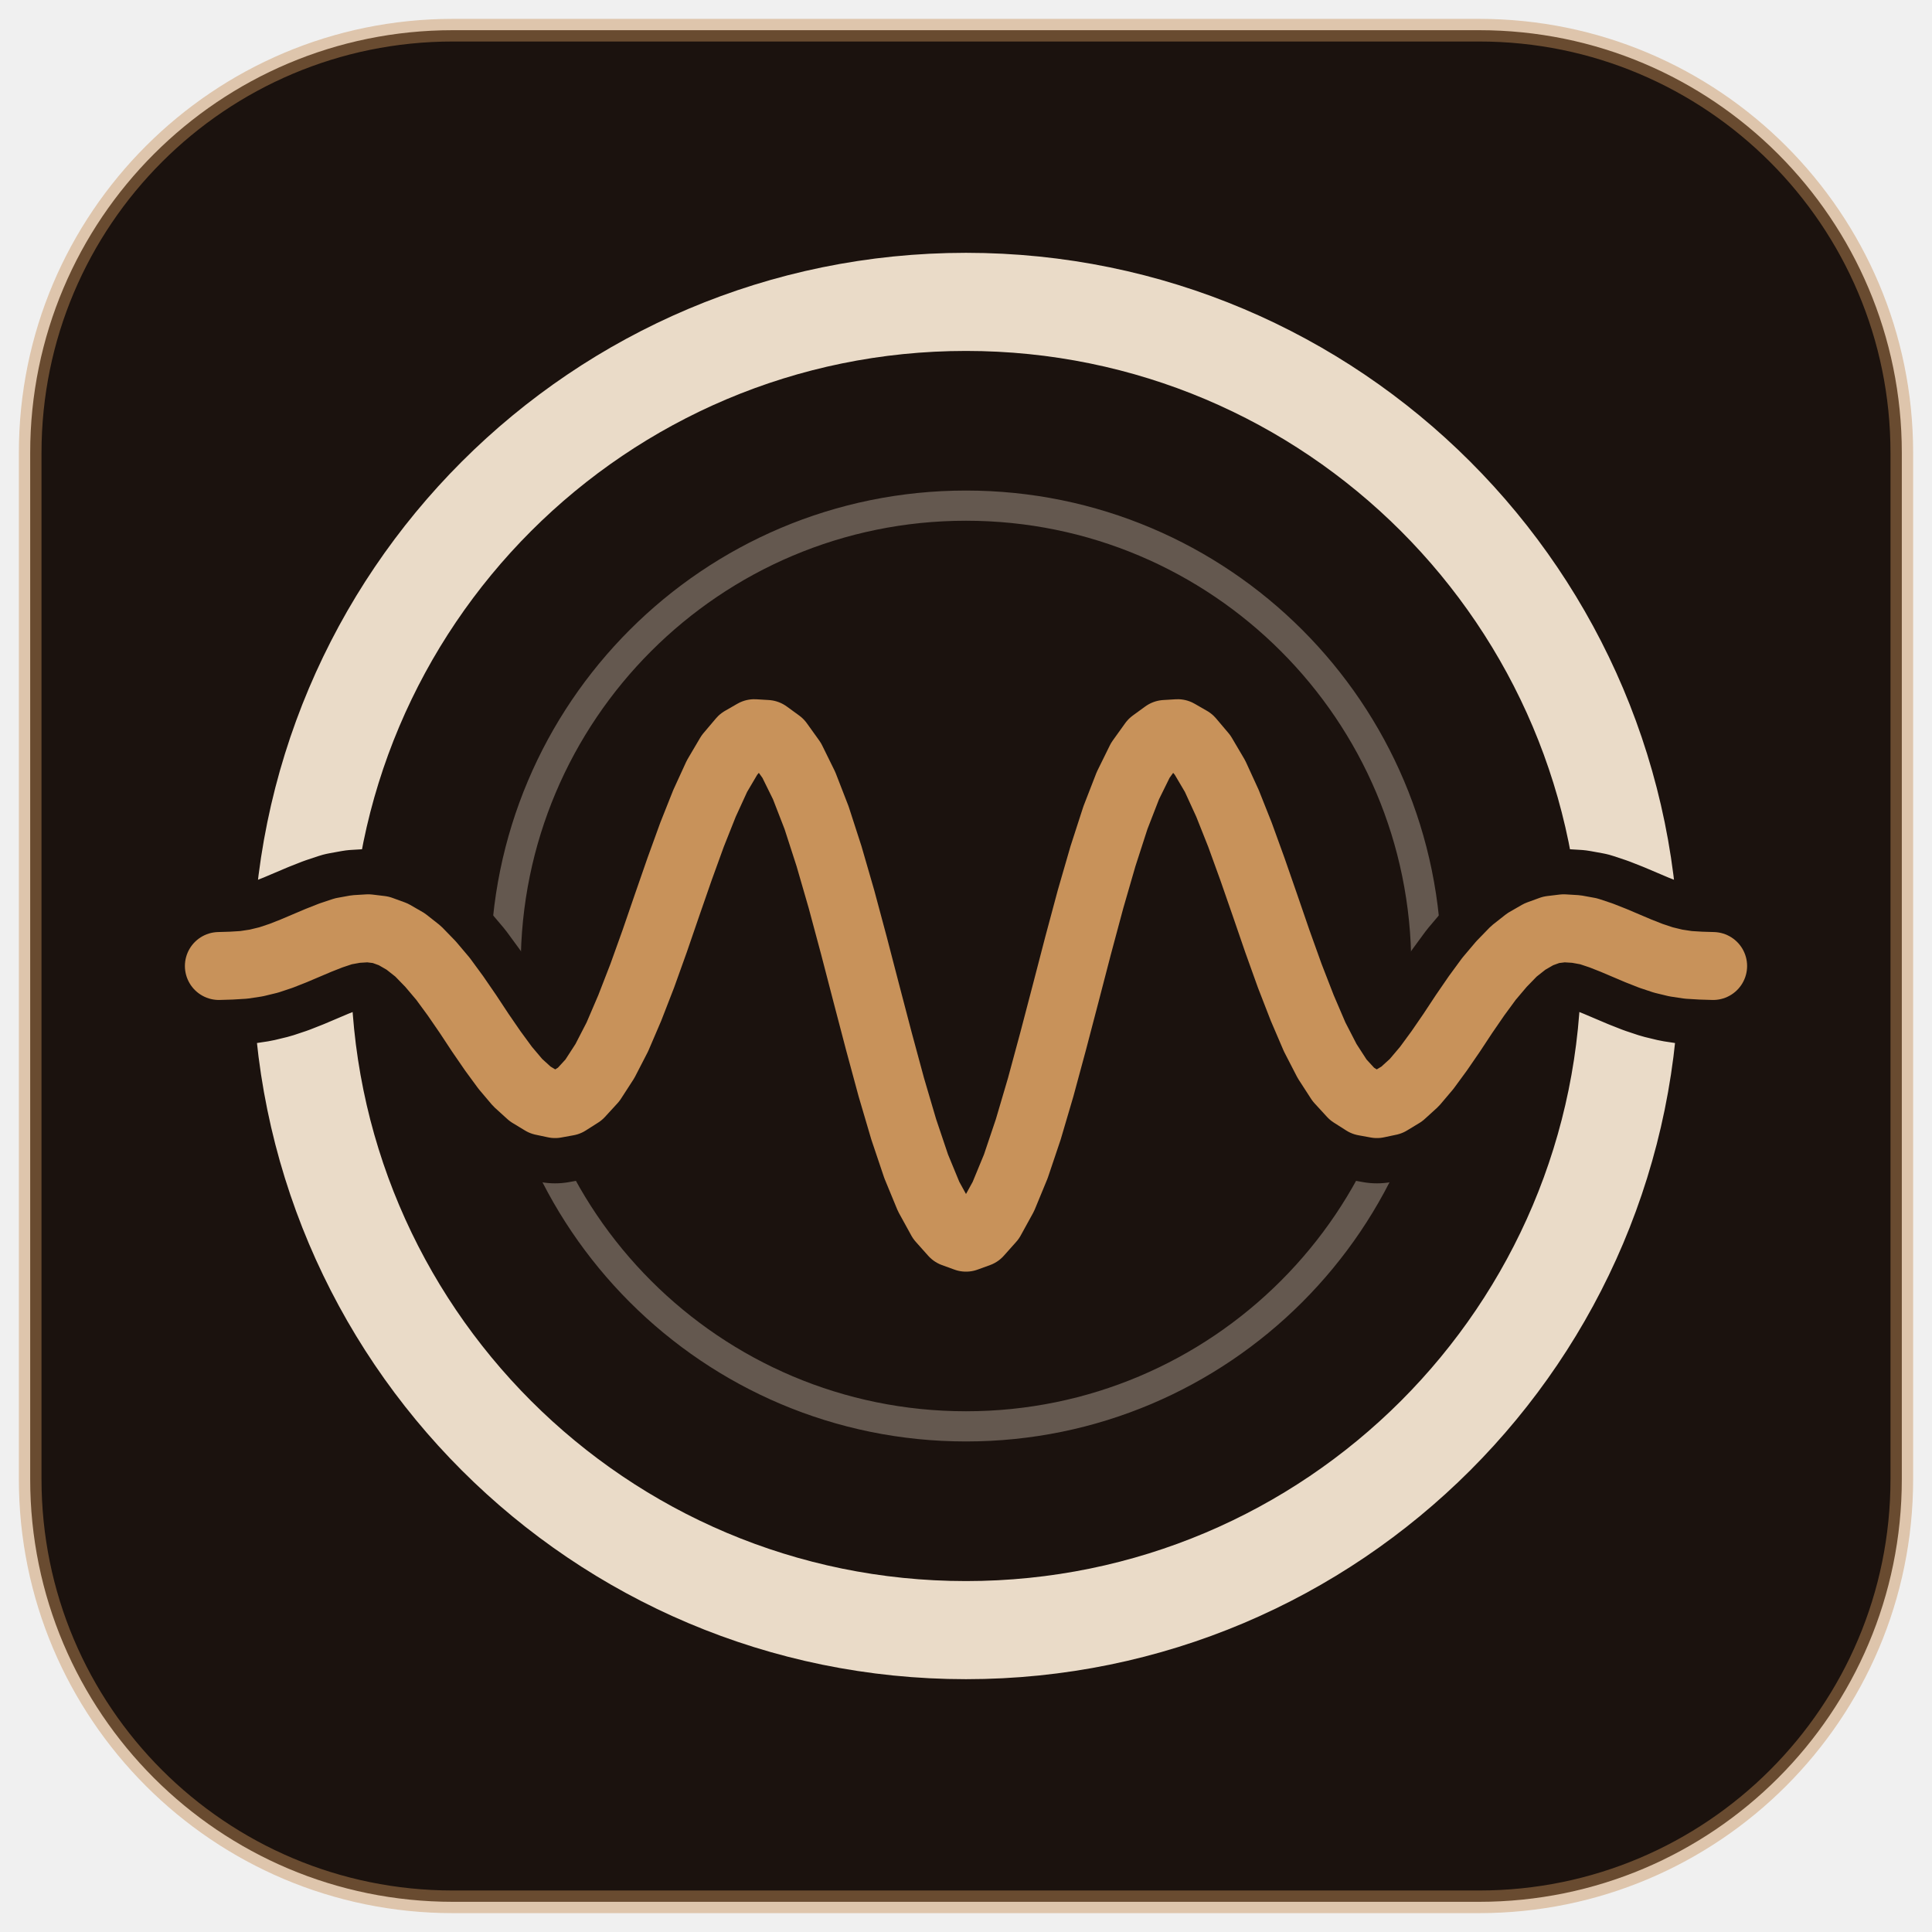
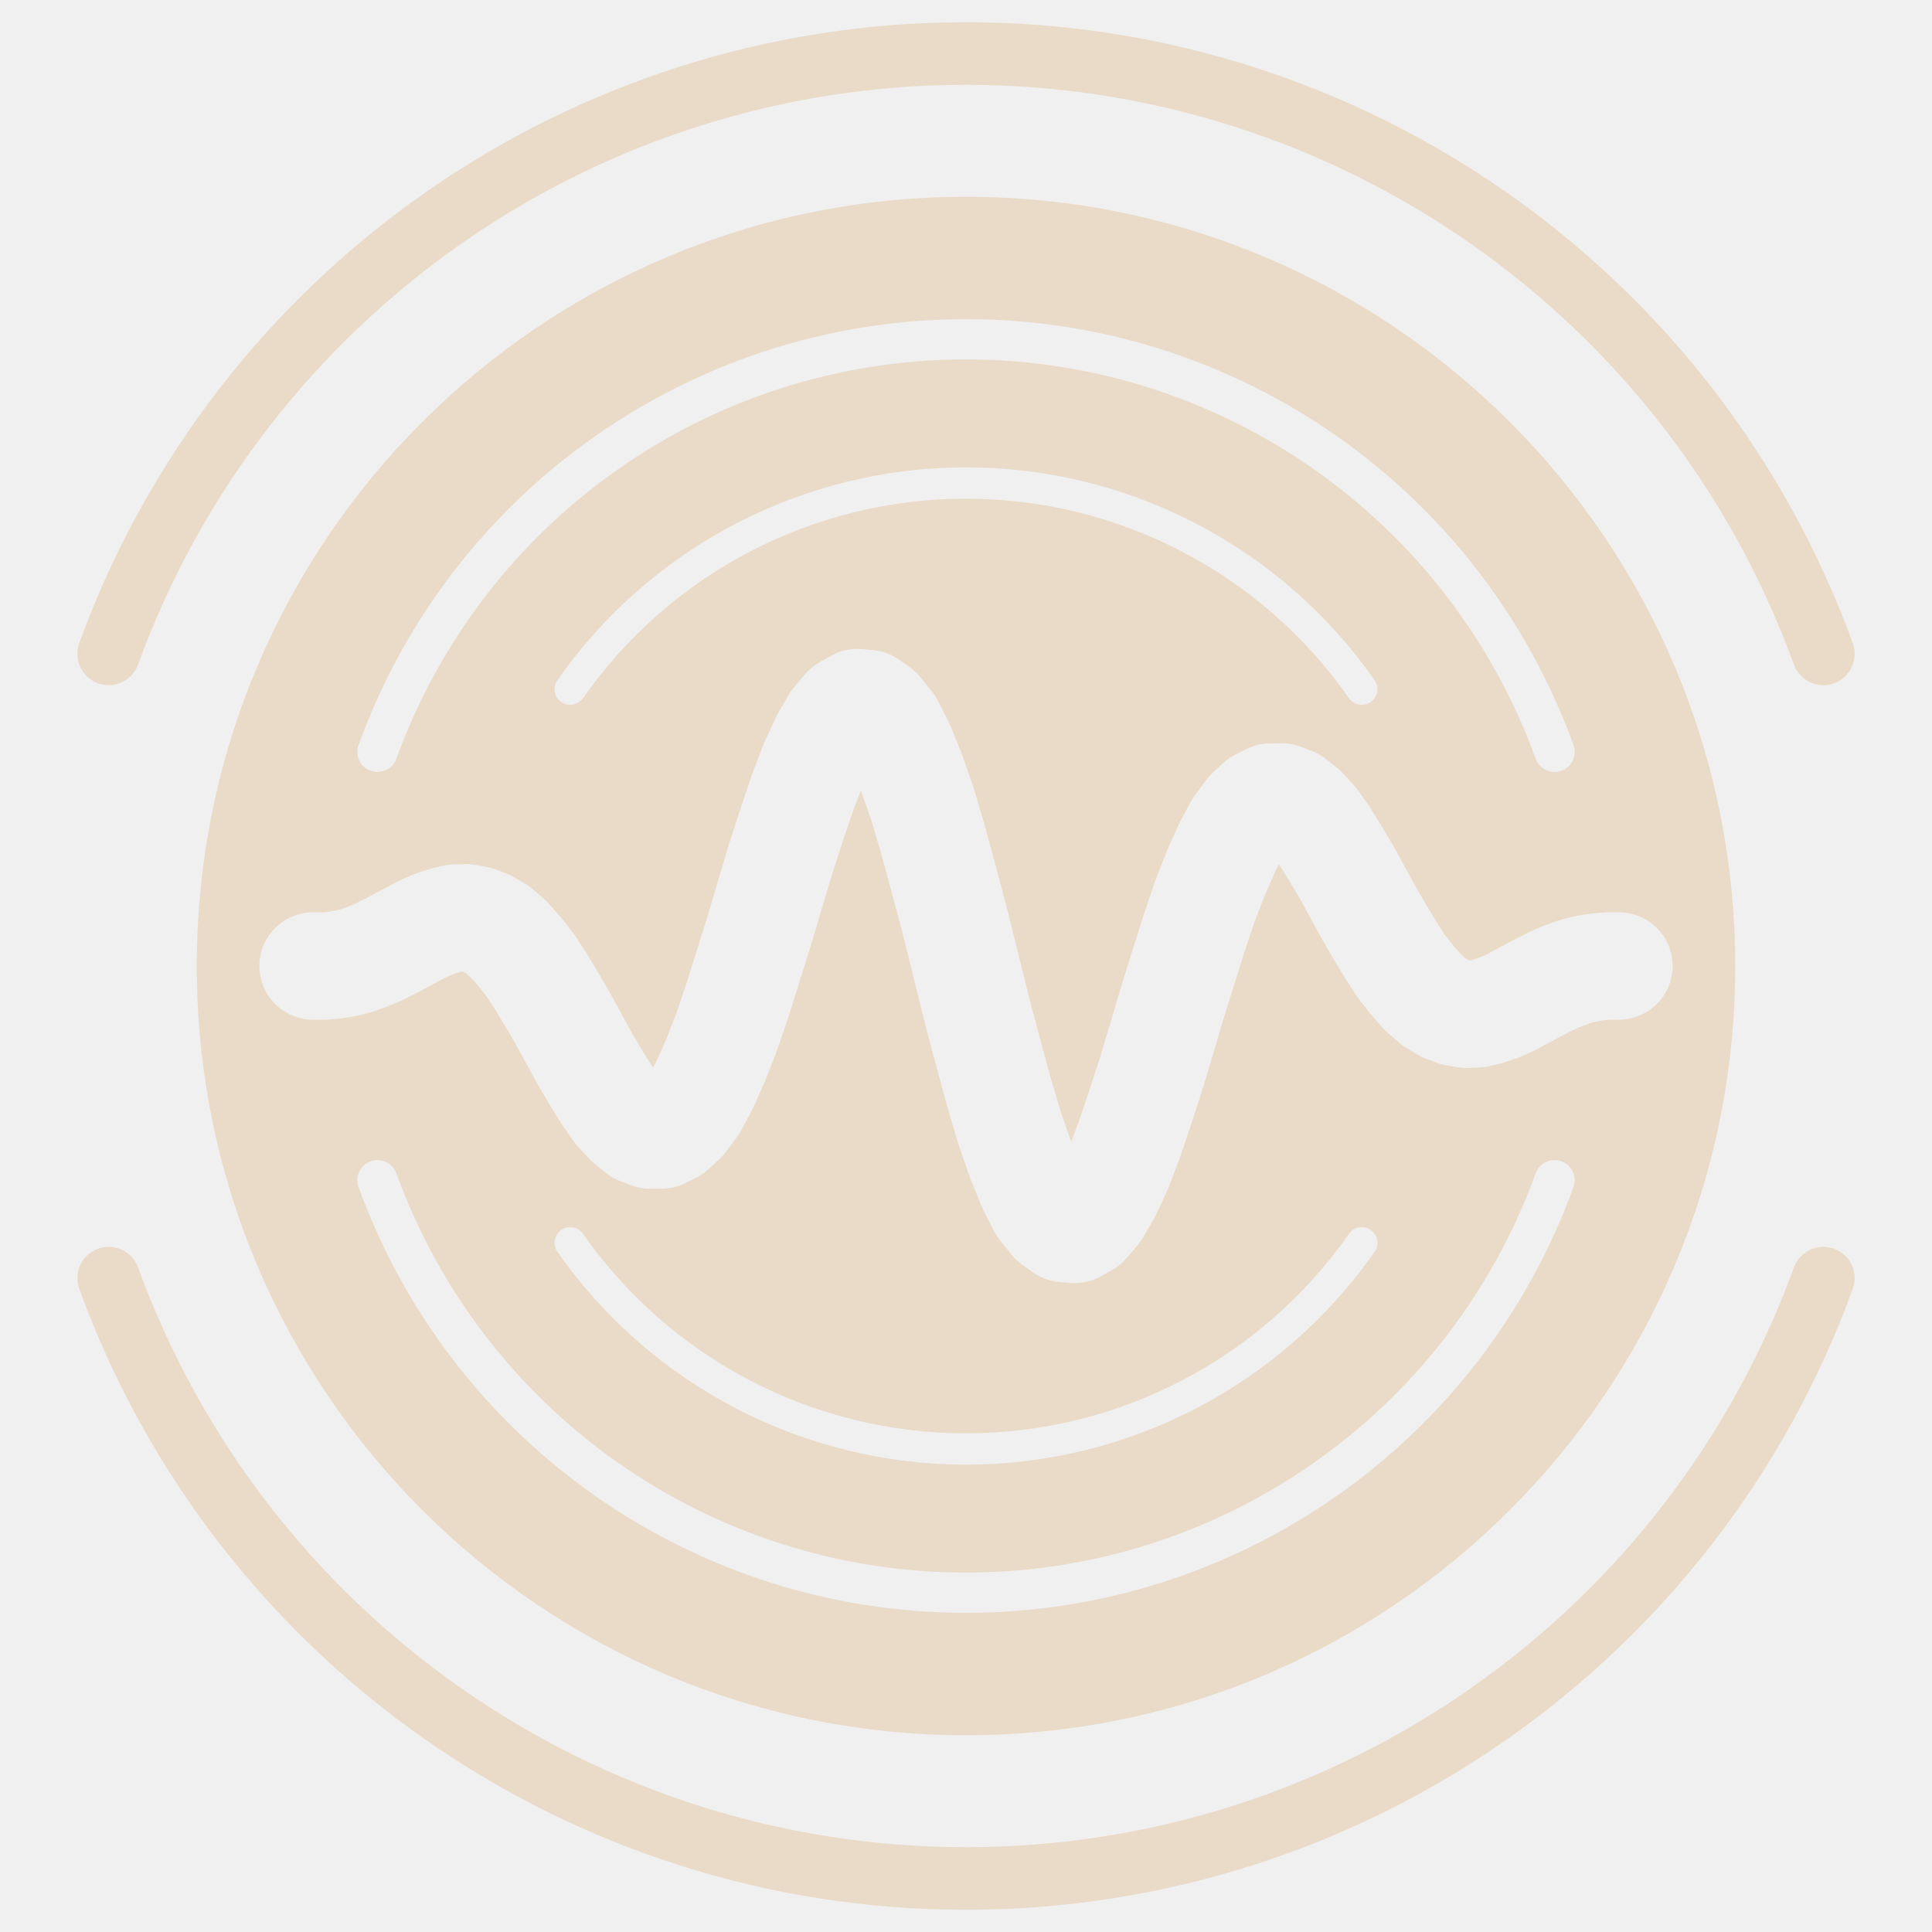
- <svg xmlns="http://www.w3.org/2000/svg" viewBox="0 0 512 512" width="512" height="512">
-   <rect x="8" y="8" width="496" height="496" rx="112" fill="#1B120E" stroke="#C8925A" stroke-opacity=".45" stroke-width="6" />
-   <circle cx="256" cy="256" r="176" fill="none" stroke="#EADBC8" stroke-width="26" />
-   <circle cx="256" cy="256" r="122" fill="none" stroke="#EADBC8" stroke-opacity=".35" stroke-width="8" />
-   <polyline points="58.0,256.0 61.3,255.9 64.6,255.7 67.9,255.2 71.2,254.4 74.5,253.3 77.8,252.0 81.1,250.6 84.4,249.2 87.7,247.9 91.0,246.8 94.3,246.2 97.6,246.0 100.9,246.4 104.2,247.6 107.5,249.5 110.8,252.1 114.1,255.5 117.4,259.4 120.7,263.9 124.0,268.7 127.3,273.7 130.6,278.5 133.9,283.0 137.2,286.9 140.5,289.9 143.8,291.9 147.1,292.6 150.4,292.0 153.7,289.9 157.0,286.3 160.3,281.2 163.6,274.8 166.9,267.1 170.2,258.6 173.5,249.4 176.8,239.8 180.1,230.3 183.4,221.2 186.7,212.9 190.0,205.7 193.3,200.1 196.6,196.2 199.9,194.3 203.2,194.5 206.5,196.9 209.8,201.5 213.1,208.2 216.4,216.7 219.7,226.9 223.0,238.3 226.3,250.6 229.6,263.3 232.9,275.9 236.2,288.1 239.5,299.3 242.8,309.1 246.1,317.1 249.4,323.1 252.7,326.8 256.0,328.0 259.3,326.8 262.6,323.1 265.9,317.1 269.2,309.1 272.5,299.3 275.8,288.1 279.1,275.9 282.4,263.3 285.7,250.6 289.0,238.3 292.3,226.9 295.6,216.7 298.9,208.2 302.2,201.5 305.5,196.9 308.8,194.5 312.1,194.3 315.4,196.2 318.7,200.1 322.0,205.7 325.3,212.9 328.6,221.2 331.9,230.3 335.2,239.8 338.5,249.4 341.8,258.6 345.1,267.1 348.4,274.8 351.7,281.2 355.0,286.3 358.3,289.9 361.6,292.0 364.9,292.6 368.2,291.9 371.5,289.9 374.8,286.9 378.1,283.0 381.4,278.5 384.7,273.7 388.0,268.7 391.3,263.9 394.6,259.4 397.9,255.5 401.2,252.1 404.5,249.5 407.8,247.6 411.1,246.4 414.4,246.0 417.7,246.2 421.0,246.8 424.3,247.9 427.6,249.2 430.9,250.6 434.2,252.0 437.5,253.3 440.8,254.4 444.1,255.2 447.4,255.7 450.7,255.9 454.0,256.0" fill="none" stroke="#1B120E" stroke-width="42" stroke-linecap="round" stroke-linejoin="round" />
-   <polyline points="58.0,256.0 61.3,255.9 64.6,255.7 67.9,255.2 71.2,254.4 74.5,253.3 77.8,252.0 81.1,250.6 84.4,249.2 87.7,247.9 91.0,246.8 94.3,246.2 97.6,246.0 100.9,246.4 104.2,247.6 107.5,249.5 110.8,252.1 114.1,255.5 117.4,259.4 120.7,263.9 124.0,268.7 127.3,273.7 130.6,278.5 133.9,283.0 137.2,286.9 140.5,289.9 143.8,291.9 147.1,292.6 150.4,292.0 153.7,289.9 157.0,286.3 160.3,281.2 163.6,274.8 166.9,267.1 170.2,258.6 173.5,249.4 176.8,239.8 180.1,230.3 183.4,221.2 186.7,212.9 190.0,205.7 193.3,200.1 196.6,196.2 199.9,194.3 203.2,194.5 206.5,196.9 209.8,201.5 213.1,208.2 216.4,216.7 219.7,226.9 223.0,238.3 226.3,250.6 229.6,263.3 232.9,275.9 236.2,288.1 239.5,299.3 242.8,309.1 246.1,317.1 249.4,323.1 252.7,326.8 256.0,328.0 259.3,326.8 262.6,323.1 265.9,317.1 269.2,309.1 272.5,299.3 275.8,288.1 279.1,275.9 282.4,263.3 285.7,250.6 289.0,238.3 292.3,226.9 295.6,216.7 298.9,208.2 302.2,201.5 305.5,196.9 308.8,194.5 312.1,194.3 315.4,196.2 318.7,200.1 322.0,205.7 325.3,212.9 328.6,221.2 331.9,230.3 335.2,239.8 338.5,249.4 341.8,258.6 345.1,267.1 348.4,274.8 351.7,281.2 355.0,286.3 358.3,289.9 361.6,292.0 364.9,292.6 368.2,291.9 371.5,289.9 374.8,286.9 378.1,283.0 381.4,278.5 384.7,273.7 388.0,268.7 391.3,263.9 394.6,259.4 397.9,255.5 401.2,252.1 404.5,249.5 407.8,247.6 411.1,246.4 414.4,246.0 417.7,246.2 421.0,246.8 424.3,247.9 427.6,249.2 430.9,250.6 434.2,252.0 437.5,253.3 440.8,254.4 444.1,255.2 447.4,255.7 450.7,255.9 454.0,256.0" fill="none" stroke="#C8925A" stroke-width="18" stroke-linecap="round" stroke-linejoin="round" />
+ <svg xmlns="http://www.w3.org/2000/svg" viewBox="40 40 432 432" width="424" height="424">
+   <defs>
+     <mask id="cut" maskUnits="userSpaceOnUse" x="0" y="0" width="512" height="512">
+       <rect width="512" height="512" fill="#fff" />
+       <g fill="none" stroke="#000" stroke-width="24" stroke-linecap="round" stroke-linejoin="round">
+         <path d="M124.4,208.1 A140,140 0 0 1 387.6,208.1" stroke-width="9" />
+         <path d="M387.6,303.9 A140,140 0 0 1 124.4,303.9" stroke-width="9" />
+         <path d="M167.5,194.1 A108,108 0 0 1 344.5,194.1" stroke-width="7" />
+         <path d="M344.5,317.9 A108,108 0 0 1 167.5,317.9" stroke-width="7" />
+         <polyline points="110.0,256.0 112.4,256.0 114.9,255.8 117.3,255.4 119.7,254.8 122.2,253.9 124.6,252.9 127.0,251.7 129.5,250.4 131.9,249.1 134.3,247.8 136.8,246.7 139.2,245.9 141.6,245.3 144.1,245.2 146.5,245.6 148.9,246.5 151.4,248.0 153.8,250.1 156.2,252.8 158.7,256.0 161.1,259.7 163.5,263.7 166.0,268.0 168.4,272.4 170.8,276.8 173.3,281.0 175.7,284.9 178.1,288.3 180.6,291.0 183.0,292.9 185.4,293.8 187.9,293.8 190.3,292.6 192.7,290.4 195.2,287.0 197.6,282.5 200.0,277.1 202.5,270.7 204.9,263.6 207.3,256.0 209.8,248.0 212.2,239.9 214.6,231.9 217.1,224.2 219.5,217.1 221.9,210.8 224.4,205.4 226.8,201.3 229.2,198.5 231.7,197.1 234.1,197.3 236.5,199.0 239.0,202.1 241.4,206.8 243.8,212.7 246.3,219.9 248.7,228.0 251.1,236.9 253.6,246.3 256.0,256.0 258.4,265.7 260.9,275.1 263.3,284.0 265.7,292.1 268.2,299.3 270.6,305.2 273.0,309.9 275.5,313.0 277.9,314.7 280.3,314.9 282.8,313.5 285.2,310.7 287.6,306.6 290.1,301.2 292.5,294.9 294.9,287.8 297.4,280.1 299.8,272.1 302.2,264.0 304.7,256.0 307.1,248.4 309.5,241.3 312.0,234.9 314.4,229.5 316.8,225.0 319.3,221.6 321.7,219.4 324.1,218.2 326.6,218.2 329.0,219.1 331.4,221.0 333.9,223.7 336.3,227.1 338.7,231.0 341.2,235.2 343.6,239.6 346.0,244.0 348.5,248.3 350.9,252.3 353.3,256.0 355.8,259.2 358.2,261.9 360.6,264.0 363.1,265.5 365.5,266.4 367.9,266.8 370.4,266.7 372.8,266.1 375.2,265.3 377.7,264.2 380.1,262.9 382.5,261.6 385.0,260.3 387.4,259.1 389.8,258.1 392.3,257.2 394.7,256.6 397.1,256.2 399.6,256.0 402.0,256.0" />
+       </g>
+     </mask>
+   </defs>
+   <g fill="none" stroke="#EADBC8" stroke-width="14" stroke-linecap="round">
+     <path d="M447.7,325.8 A204,204 0 0 1 64.3,325.8" />
+     <path d="M64.3,186.2 A204,204 0 0 1 447.7,186.2" />
+   </g>
+   <circle cx="256" cy="256" r="172" fill="#EADBC8" mask="url(#cut)" />
</svg>
